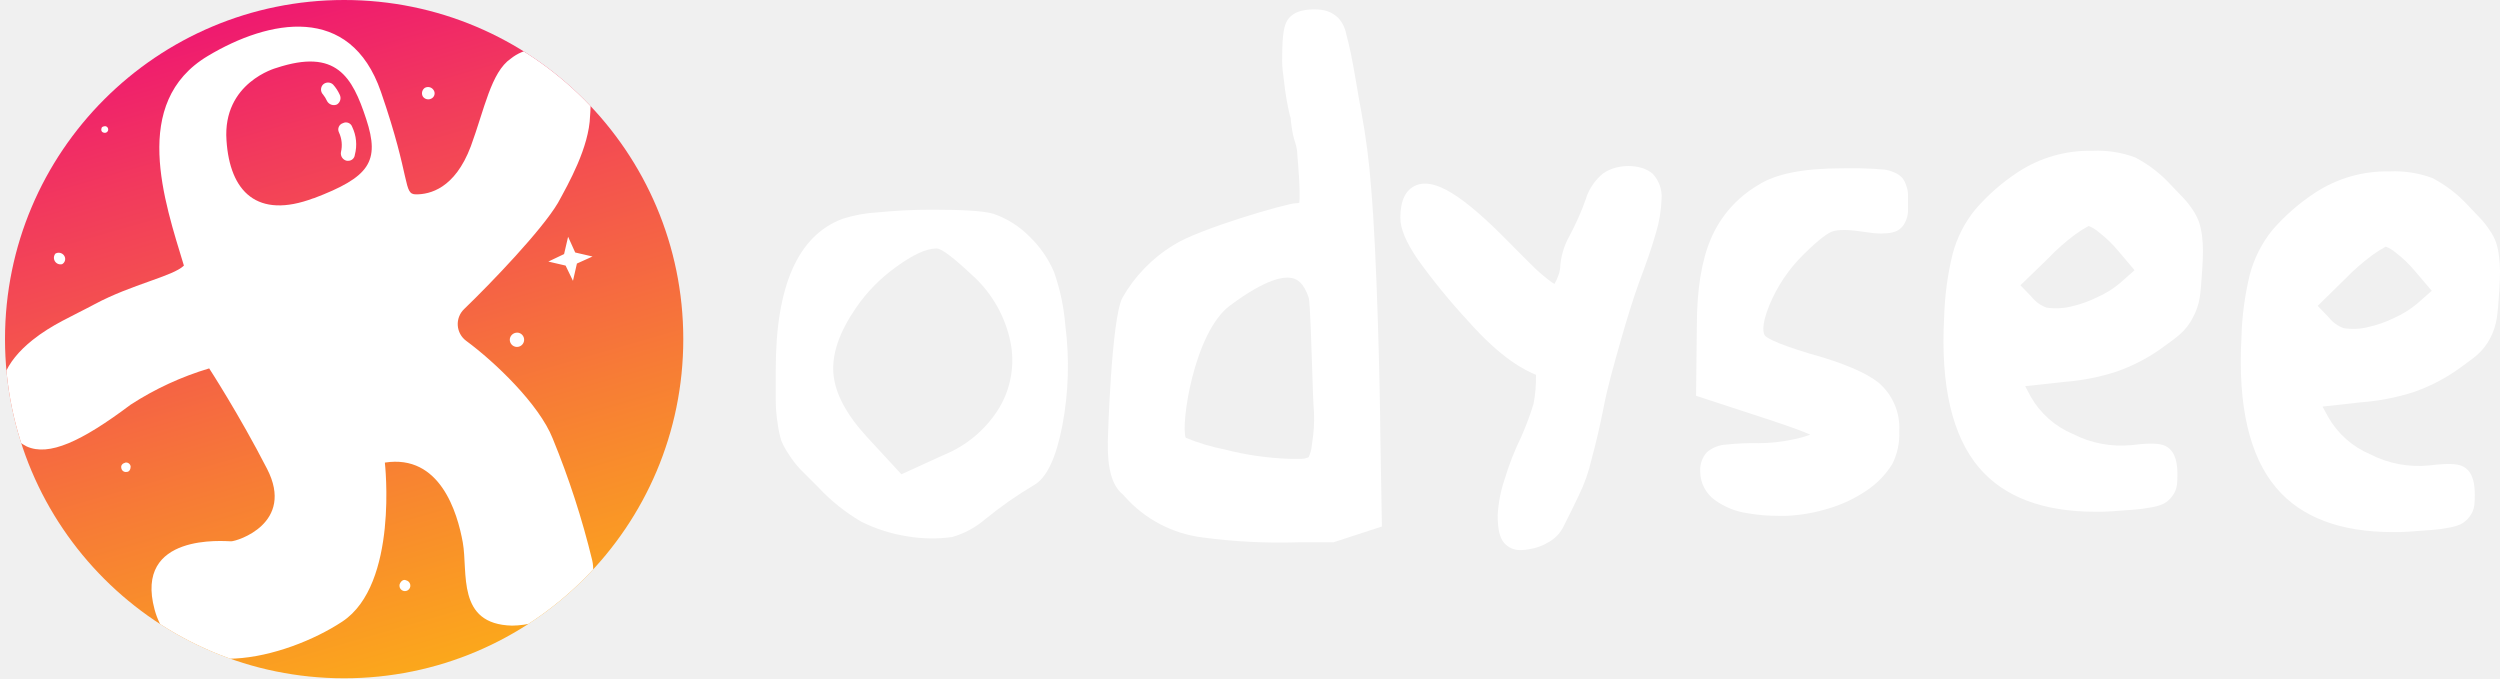
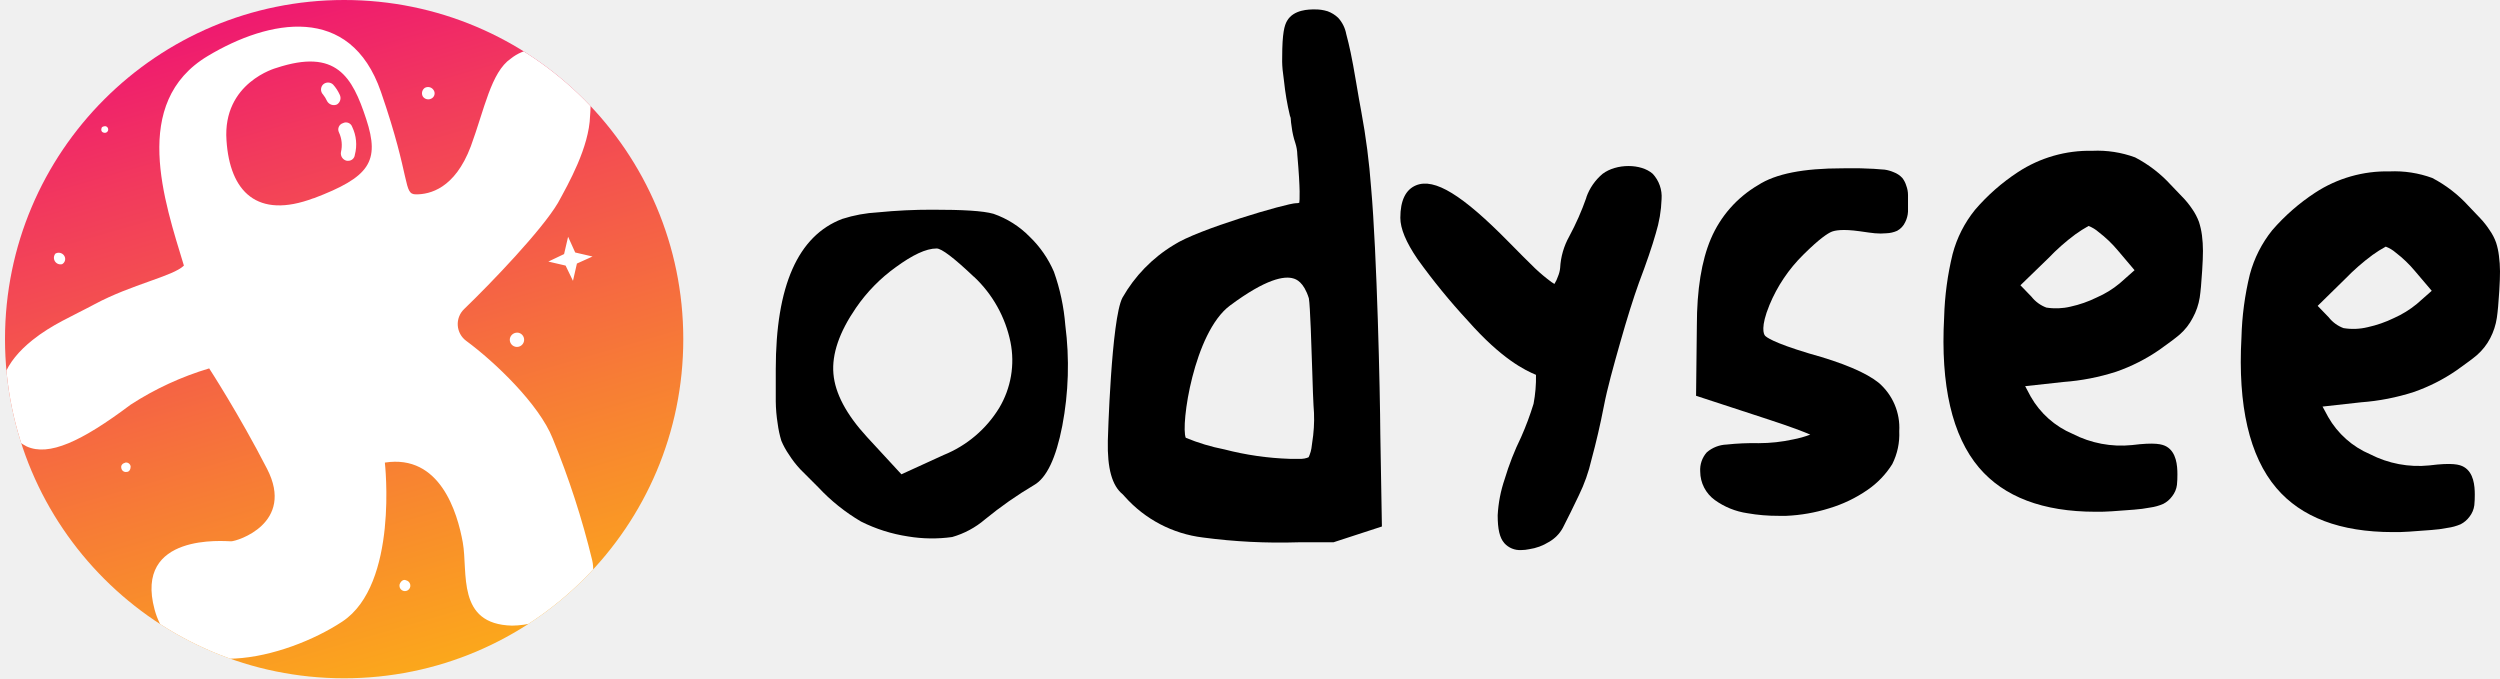
- <svg xmlns="http://www.w3.org/2000/svg" size="16" class="icon icon--OdyseeLogoWhiteText header__logo" aria-hidden="true" data-name="Layer 1" id="Layer_1" stroke-width="0" viewBox="7.69 8.03 379.82 103.05">
+ <svg xmlns="http://www.w3.org/2000/svg" size="16" class="icon icon--OdyseeLogoDarkText header__logo" aria-hidden="true" data-name="Layer 1" id="Layer_1" stroke-width="0" viewBox="7.69 8.03 379.82 103.05">
  <defs>
-     <style>.cls-1--whiteLogo{fill:#fff;}.cls-2--whiteLogo{fill:url(#linear-gradient);}.cls-3--whiteLogo{clip-path:url(#clip-path);}</style>
+     <style>.cls-1--darkLogo{fill:none;}.cls-2--darkLogo{fill:url(#linear-gradient);}.cls-3--darkLogo{clip-path:url(#clip-path);}.cls-4--darkLogo{fill:#fff;}</style>
    <linearGradient id="linear-gradient" x1="45.6" y1="9.82" x2="88.36" y2="157.76" gradientUnits="userSpaceOnUse">
      <stop offset="0" stop-color="#ef1970" />
      <stop offset="0.14" stop-color="#f23b5c" />
      <stop offset="0.45" stop-color="#f77d35" />
      <stop offset="0.7" stop-color="#fcad18" />
      <stop offset="0.89" stop-color="#fecb07" />
      <stop offset="1" stop-color="#ffd600" />
    </linearGradient>
    <clipPath id="clip-path">
-       <rect x="8.45" y="8.03" width="103.05" height="103.05" rx="51.52" />
+       <rect class="cls-1--darkLogo" x="8.45" y="8.03" width="103.05" height="103.05" rx="51.52" />
    </clipPath>
  </defs>
-   <path class="cls-1--whiteLogo" d="M216,36.55A105.13,105.13,0,0,0,214.51,25c-.21-1.11-.45-2.47-.78-4.44s-.61-3.46-.83-4.51-.45-2-.68-2.85A5,5,0,0,0,211,10.74a4.62,4.62,0,0,0-1.61-1,6.27,6.27,0,0,0-2-.28c-.78,0-3.16,0-4.16,1.74-.39.67-.74,1.81-.74,5.57a14.41,14.41,0,0,0,.14,2.48l.14,1.12a40.39,40.39,0,0,0,.89,5.22,2.86,2.86,0,0,0,.12.35,11.3,11.3,0,0,0,.15,1.36,12.27,12.27,0,0,0,.56,2.47,6.14,6.14,0,0,1,.3,1.78c.48,5.45.35,6.88.3,7.28a1.07,1.07,0,0,1-.48.07c-1.4,0-15.06,4-18.61,6.36a22.12,22.12,0,0,0-7.78,8C176.52,56.48,176,74.82,176,75c-.09,4.22.64,6.82,2.27,8.14l.32.35a18.94,18.94,0,0,0,11.85,6.2,88.44,88.44,0,0,0,14.48.73c1.79,0,3.48,0,5.06,0h.3l7.36-2.4-.24-14C217.36,67.55,216.89,46.57,216,36.55ZM207.2,74.16c-.11.88-.2,1.55-.27,2a4.85,4.85,0,0,1-.28,1c-.07.17-.13.29-.14.33l-.24.1a2.82,2.82,0,0,1-.8.15c-.42,0-1,0-1.84,0a45.33,45.33,0,0,1-9.91-1.43,30.77,30.77,0,0,1-5.88-1.77h0c-.8-1.88,1.22-16,6.72-20.09s8.27-4.54,9.65-4.11c.38.12,1.54.48,2.33,3,.2,1,.41,7.6.52,11.15.08,2.47.14,4.51.19,5.14A22.23,22.23,0,0,1,207.2,74.16Z" />
-   <path class="cls-1--whiteLogo" d="M251.17,34.44A8.26,8.26,0,0,0,248.7,38l0,.06a41,41,0,0,1-2.6,5.89,10.94,10.94,0,0,0-1.38,4.79A4.41,4.41,0,0,1,244.4,50a5.3,5.3,0,0,1-.55,1.17l-.44-.28a26.83,26.83,0,0,1-2.5-2.09c-1-1-2.35-2.29-4-4-7.07-7.19-11.28-9.75-14.07-8.62-1.59.65-2.4,2.31-2.4,4.94,0,1.63.85,3.69,2.61,6.27a96.53,96.53,0,0,0,7.64,9.36c5.21,5.9,8.73,7.54,10.36,8.23a21.38,21.38,0,0,1-.37,4.4,45.35,45.35,0,0,1-1.89,5.06,42,42,0,0,0-2.5,6.39,20.24,20.24,0,0,0-1.06,5.49c0,2.11.3,3.41,1,4.22a3.19,3.19,0,0,0,2.57,1.06,5.87,5.87,0,0,0,1.21-.13,7.75,7.75,0,0,0,3-1.1,5.46,5.46,0,0,0,2.12-2.15c.18-.34.58-1.13,1.19-2.37s1-2.08,1.24-2.56a25,25,0,0,0,1.92-5.43c.7-2.58,1.34-5.32,1.88-8.11s1.44-6,2.48-9.67,2-6.73,2.85-9.09c1.16-3.07,2-5.52,2.56-7.5a19.84,19.84,0,0,0,.88-5.21,5.07,5.07,0,0,0-1.35-3.85C257,32.86,253.27,32.86,251.17,34.44Z" />
-   <path class="cls-1--whiteLogo" d="M296.7,35.06a3.39,3.39,0,0,0-1.31-.87A5.37,5.37,0,0,0,294,33.8c-.33,0-.87-.08-1.61-.12s-1.39-.06-2-.08-1.56,0-2.75,0c-6,0-10.18.83-12.84,2.55a17.31,17.31,0,0,0-7.18,8.16c-1.41,3.3-2.13,7.74-2.13,13.17l-.12,10.68,11,3.6c3.51,1.15,5.37,1.87,6.35,2.3a15.28,15.28,0,0,1-2.6.73,24.58,24.58,0,0,1-5.24.57,38,38,0,0,0-4.87.21A4.88,4.88,0,0,0,267,76.75a4,4,0,0,0-1,2.93A5.37,5.37,0,0,0,268.22,84a11.22,11.22,0,0,0,4.94,2,26.55,26.55,0,0,0,4.73.4l1.2,0a25.46,25.46,0,0,0,6.49-1.14,20.68,20.68,0,0,0,5.84-2.8,13.33,13.33,0,0,0,3.76-3.92,10.08,10.08,0,0,0,1.06-5,9,9,0,0,0-3.14-7.37c-1.87-1.5-5.33-3-10.56-4.44-5.54-1.67-6.51-2.49-6.7-2.71s-.7-1.29.68-4.65a23.14,23.14,0,0,1,5.14-7.64c2.55-2.54,3.78-3.27,4.28-3.48s1.66-.46,4.33-.08c1,.15,1.77.25,2.27.3a9.47,9.47,0,0,0,1.76,0,4.44,4.44,0,0,0,1.61-.37,2.83,2.83,0,0,0,1.24-1.33,4,4,0,0,0,.42-1.58c0-.35,0-.87,0-1.57V37.65a4,4,0,0,0-.26-1.4A3.59,3.59,0,0,0,296.7,35.06Z" />
-   <path class="cls-1--whiteLogo" d="M341.77,41.73a8.9,8.9,0,0,0-1-1.91,13,13,0,0,0-1.64-2l-1.61-1.68a19.65,19.65,0,0,0-5.45-4.2,16.56,16.56,0,0,0-6.49-1,19.81,19.81,0,0,0-11.31,3.24h0a30.8,30.8,0,0,0-6.52,5.73,17.93,17.93,0,0,0-3.4,6.7,45.67,45.67,0,0,0-1.29,9.6c-.57,10.37,1.22,18.06,5.31,22.88,3.78,4.44,9.71,6.69,17.69,6.69.81,0,1.64,0,2.49-.07l3.38-.25a21.33,21.33,0,0,0,2.43-.32,7.45,7.45,0,0,0,2-.56,3.81,3.81,0,0,0,1.33-1.14,3.5,3.5,0,0,0,.74-1.75,14.71,14.71,0,0,0,.07-1.59c0-1.39-.17-3.34-1.63-4.21-.67-.39-1.77-.68-5.28-.24a16.13,16.13,0,0,1-9-1.7,13.27,13.27,0,0,1-6.38-5.67l-.84-1.58,5.84-.64a34.24,34.24,0,0,0,8-1.56,27.41,27.41,0,0,0,6.56-3.33c1.4-1,2.42-1.75,3.07-2.31a8.54,8.54,0,0,0,2-2.56,9.49,9.49,0,0,0,1.05-3.07c.13-.87.26-2.23.37-4.08q.12-1.87.12-3a18.62,18.62,0,0,0-.15-2.37A11.51,11.51,0,0,0,341.77,41.73ZM316.33,53.11l-1.68-1.74,4.24-4.11A32,32,0,0,1,323,43.63a20.31,20.31,0,0,1,2-1.27,5,5,0,0,1,1.52.92,18.22,18.22,0,0,1,2.93,2.8l2.54,3-2.26,2a14.46,14.46,0,0,1-3.48,2.14,17.43,17.43,0,0,1-4,1.4,9.45,9.45,0,0,1-3.66.14A5.19,5.19,0,0,1,316.33,53.11Z" />
-   <path class="cls-1--whiteLogo" d="M387.35,46.9a10.38,10.38,0,0,0-.43-2,7.76,7.76,0,0,0-1-1.92,12.53,12.53,0,0,0-1.42-1.8l-1.82-1.91a19.86,19.86,0,0,0-5.46-4.2,16.66,16.66,0,0,0-6.48-1,19.84,19.84,0,0,0-11.32,3.24h0A31.34,31.34,0,0,0,352.91,43a18.23,18.23,0,0,0-3.4,6.7,45.1,45.1,0,0,0-1.28,9.6c-.57,10.37,1.21,18.07,5.31,22.88,3.77,4.44,9.71,6.69,17.68,6.69.81,0,1.64,0,2.49-.07l3.39-.25a19.3,19.3,0,0,0,2.43-.32,7.71,7.71,0,0,0,2-.55,3.82,3.82,0,0,0,1.34-1.14,3.54,3.54,0,0,0,.74-1.76,14.71,14.71,0,0,0,.07-1.59c0-1.39-.17-3.34-1.64-4.21-.67-.39-1.77-.68-5.27-.24a16.09,16.09,0,0,1-9-1.7,13.29,13.29,0,0,1-6.37-5.67l-.85-1.57,5.85-.65a34.15,34.15,0,0,0,8-1.56,27.23,27.23,0,0,0,6.56-3.33c1.4-1,2.43-1.75,3.07-2.3a8.82,8.82,0,0,0,2-2.56,9.87,9.87,0,0,0,1-3.08c.13-.87.26-2.23.37-4.08.08-1.25.11-2.24.11-3A18.62,18.62,0,0,0,387.35,46.9Zm-25.86,9.34-1.68-1.74L364,50.39a33.45,33.45,0,0,1,4.15-3.63,18.65,18.65,0,0,1,2-1.26,5,5,0,0,1,1.52.91,18.17,18.17,0,0,1,2.92,2.8l2.55,3-2.27,2a15.16,15.16,0,0,1-3.47,2.14,17.83,17.83,0,0,1-4,1.39,9.23,9.23,0,0,1-3.66.14A5.08,5.08,0,0,1,361.49,56.24Z" />
-   <path class="cls-1--whiteLogo" d="M135.65,41.29a21.51,21.51,0,0,1,5.44-1,82,82,0,0,1,8.25-.4c4.56,0,7.65.16,9.28.62A14.23,14.23,0,0,1,164.13,44a16.32,16.32,0,0,1,3.68,5.32,31.66,31.66,0,0,1,1.73,8.12,48.43,48.43,0,0,1-.46,15.29q-1.43,7.38-4.3,9a60,60,0,0,0-7.43,5.2,13.3,13.3,0,0,1-5,2.69,22.19,22.19,0,0,1-6.71-.09,23.84,23.84,0,0,1-7.13-2.26A28.75,28.75,0,0,1,132,82.05q-1.89-1.86-2.7-2.7a14.72,14.72,0,0,1-1.73-2.23A11.59,11.59,0,0,1,126.4,75a15.75,15.75,0,0,1-.56-2.61,22.94,22.94,0,0,1-.29-3.4V64.15Q125.55,45.13,135.65,41.29Zm20,8.79q-4.53-4.3-5.66-4.3c-1.62,0-3.68,1-6.19,2.83a25.06,25.06,0,0,0-6.07,6.2q-3.8,5.53-3.42,10t5.1,9.61l5.23,5.67,6.41-2.93A17.64,17.64,0,0,0,159.5,70a14.09,14.09,0,0,0,1.71-10A18.78,18.78,0,0,0,155.67,50.08Z" />
-   <rect class="cls-2--whiteLogo" x="8.45" y="8.03" width="103.05" height="103.05" rx="51.52" />
-   <g class="cls-3--whiteLogo">
-     <path class="cls-1--whiteLogo" d="M17.12,48.17a.9.9,0,0,0,.31-1.31,1,1,0,0,0-1.32-.3,1,1,0,0,0,1,1.61ZM73.24,23a.88.88,0,0,0,.3-1.32,1,1,0,0,0-1.31-.3,1,1,0,0,0-.3,1.31A1,1,0,0,0,73.24,23ZM85.17,59.4a1.09,1.09,0,1,0,1.32-.81A1.13,1.13,0,0,0,85.17,59.4ZM69.4,96.2c-.41-.2-.81.1-1,.61a.83.83,0,1,0,1-.61Zm-45.89-68a.51.51,0,1,0,.2-1c-.3,0-.61.1-.61.4A.45.45,0,0,0,23.51,28.19Zm3.22,50.12c-.41.1-.71.4-.61.81a.69.69,0,0,0,.81.6c.4,0,.61-.4.61-.81A.69.69,0,0,0,26.73,78.31ZM94,44l-.61,2.63L91,47.77l2.62.61,1.12,2.32.6-2.63L97.71,47l-2.63-.61ZM59.79,26.74a1,1,0,0,0-.6,1.41,4.59,4.59,0,0,1,.3,3,1.14,1.14,0,0,0,.91,1.31h.2a1,1,0,0,0,1-.91,6.14,6.14,0,0,0-.4-4.24A1,1,0,0,0,59.79,26.74Zm-.5-4.35a6,6,0,0,0-1-1.52,1.11,1.11,0,0,0-1.52,0,1.09,1.09,0,0,0,0,1.52,4.6,4.6,0,0,1,.61,1,1.18,1.18,0,0,0,1.51.51A1.15,1.15,0,0,0,59.29,22.39ZM97.66,93.14a128,128,0,0,0-6-18.49C89.59,69.43,82.85,63,78.5,59.8A3.16,3.16,0,0,1,78.19,55C82.44,50.9,90,43,92.45,38.87c1.6-2.92,4.75-8.46,4.89-13.26.31-3.57-.18-7.7-4.91-9.59a6.9,6.9,0,0,0-7.14.92c-3,2.06-4,7.7-6.07,13.32-2.44,6.48-6.28,7.3-8.31,7.3s-.7-2.14-5.35-15.59-17-11-26.29-5.44c-11.83,7.07-6.58,22.14-3.64,31.85C34,50,27.74,51.21,22.08,54.24c-3.52,1.89-6.53,3.11-9.47,5.47-4.09,3.29-5.86,7-4.44,12.06a7.22,7.22,0,0,0,3.58,4.09c3.34,1.52,8.26-.69,15.79-6.35A46.19,46.19,0,0,1,39.47,64s4.55,7,8.8,15.27-4.56,11-5.47,11S28,88.92,31.18,100.65s19.92,7.48,28.51,1.82,6.47-24.16,6.47-24.16C74.55,77,77.18,85.89,78,90.44s-1,12.44,7.48,12.64a13.28,13.28,0,0,0,3.54-.51c4.58-1.06,7.23-3.36,8.32-5.81A5.84,5.84,0,0,0,97.66,93.14Zm-42.32-55c-8.59,3.24-12.74-1-13.24-8.79-.61-8.8,7.58-11,7.58-11,9.1-3,11.53,1.31,13.65,7.78S63.84,34.93,55.34,38.16Z" />
+   <path d="M216,36.55A105.13,105.13,0,0,0,214.51,25c-.21-1.11-.45-2.47-.78-4.44s-.61-3.46-.83-4.51-.45-2-.68-2.85A5,5,0,0,0,211,10.74a4.62,4.62,0,0,0-1.61-1,6.27,6.27,0,0,0-2-.28c-.78,0-3.16,0-4.16,1.74-.39.67-.74,1.81-.74,5.57a14.41,14.41,0,0,0,.14,2.48l.14,1.12a40.39,40.39,0,0,0,.89,5.22,2.86,2.86,0,0,0,.12.35,11.3,11.3,0,0,0,.15,1.36,12.27,12.27,0,0,0,.56,2.47,6.14,6.14,0,0,1,.3,1.78c.48,5.45.35,6.88.3,7.28a1.07,1.07,0,0,1-.48.07c-1.4,0-15.06,4-18.61,6.36a22.12,22.12,0,0,0-7.78,8C176.52,56.48,176,74.82,176,75c-.09,4.22.64,6.82,2.27,8.14l.32.35a18.94,18.94,0,0,0,11.85,6.2,88.44,88.44,0,0,0,14.48.73c1.79,0,3.48,0,5.06,0h.3l7.36-2.4-.24-14C217.36,67.55,216.89,46.57,216,36.55ZM207.2,74.16c-.11.88-.2,1.55-.27,2a4.85,4.85,0,0,1-.28,1c-.07.17-.13.29-.14.33l-.24.1a2.82,2.82,0,0,1-.8.15c-.42,0-1,0-1.84,0a45.33,45.33,0,0,1-9.91-1.43,30.77,30.77,0,0,1-5.88-1.77h0c-.8-1.88,1.22-16,6.72-20.09s8.27-4.54,9.65-4.11c.38.12,1.54.48,2.33,3,.2,1,.41,7.6.52,11.15.08,2.47.14,4.51.19,5.14A22.23,22.23,0,0,1,207.2,74.16Z" />
+   <path d="M251.17,34.44A8.26,8.26,0,0,0,248.7,38l0,.06a41,41,0,0,1-2.6,5.89,10.94,10.94,0,0,0-1.38,4.79A4.41,4.41,0,0,1,244.4,50a5.3,5.3,0,0,1-.55,1.17l-.44-.28a26.83,26.83,0,0,1-2.5-2.09c-1-1-2.35-2.29-4-4-7.07-7.19-11.28-9.75-14.07-8.62-1.59.65-2.4,2.31-2.4,4.94,0,1.63.85,3.69,2.61,6.27a96.53,96.53,0,0,0,7.64,9.36c5.21,5.9,8.73,7.54,10.36,8.23a21.38,21.38,0,0,1-.37,4.4,45.35,45.35,0,0,1-1.89,5.06,42,42,0,0,0-2.5,6.39,20.24,20.24,0,0,0-1.06,5.49c0,2.11.3,3.41,1,4.22a3.19,3.19,0,0,0,2.57,1.06,5.87,5.87,0,0,0,1.21-.13,7.75,7.75,0,0,0,3-1.1,5.46,5.46,0,0,0,2.12-2.15c.18-.34.58-1.13,1.19-2.37s1-2.08,1.24-2.56a25,25,0,0,0,1.92-5.43c.7-2.58,1.34-5.32,1.88-8.11s1.44-6,2.48-9.67,2-6.73,2.85-9.09c1.16-3.07,2-5.52,2.56-7.5a19.84,19.84,0,0,0,.88-5.21,5.07,5.07,0,0,0-1.35-3.85C257,32.86,253.27,32.86,251.17,34.44Z" />
+   <path d="M296.7,35.06a3.39,3.39,0,0,0-1.31-.87A5.37,5.37,0,0,0,294,33.8c-.33,0-.87-.08-1.61-.12s-1.39-.06-2-.08-1.56,0-2.75,0c-6,0-10.18.83-12.84,2.55a17.31,17.31,0,0,0-7.18,8.16c-1.41,3.3-2.13,7.74-2.13,13.17l-.12,10.68,11,3.6c3.51,1.15,5.37,1.87,6.35,2.3a15.28,15.28,0,0,1-2.6.73,24.58,24.58,0,0,1-5.24.57,38,38,0,0,0-4.87.21A4.88,4.88,0,0,0,267,76.75a4,4,0,0,0-1,2.93A5.37,5.37,0,0,0,268.22,84a11.22,11.22,0,0,0,4.94,2,26.55,26.55,0,0,0,4.73.4l1.2,0a25.46,25.46,0,0,0,6.49-1.14,20.68,20.68,0,0,0,5.84-2.8,13.33,13.33,0,0,0,3.76-3.92,10.08,10.08,0,0,0,1.06-5,9,9,0,0,0-3.14-7.37c-1.87-1.5-5.33-3-10.56-4.44-5.54-1.67-6.51-2.49-6.7-2.71s-.7-1.29.68-4.65a23.14,23.14,0,0,1,5.14-7.64c2.55-2.54,3.78-3.27,4.28-3.48s1.66-.46,4.33-.08c1,.15,1.77.25,2.27.3a9.47,9.47,0,0,0,1.76,0,4.44,4.44,0,0,0,1.61-.37,2.83,2.83,0,0,0,1.24-1.33,4,4,0,0,0,.42-1.58c0-.35,0-.87,0-1.57V37.65a4,4,0,0,0-.26-1.4A3.59,3.59,0,0,0,296.7,35.06Z" />
+   <path d="M341.77,41.73a8.9,8.9,0,0,0-1-1.91,13,13,0,0,0-1.64-2l-1.61-1.68a19.65,19.65,0,0,0-5.45-4.2,16.56,16.56,0,0,0-6.49-1,19.81,19.81,0,0,0-11.31,3.24h0a30.8,30.8,0,0,0-6.52,5.73,17.93,17.93,0,0,0-3.4,6.7,45.67,45.67,0,0,0-1.29,9.6c-.57,10.37,1.22,18.06,5.31,22.88,3.78,4.44,9.71,6.69,17.69,6.69.81,0,1.64,0,2.49-.07l3.38-.25a21.33,21.33,0,0,0,2.43-.32,7.45,7.45,0,0,0,2-.56,3.81,3.81,0,0,0,1.33-1.14,3.5,3.5,0,0,0,.74-1.75,14.71,14.71,0,0,0,.07-1.59c0-1.39-.17-3.34-1.63-4.21-.67-.39-1.77-.68-5.28-.24a16.13,16.13,0,0,1-9-1.7,13.27,13.27,0,0,1-6.38-5.67l-.84-1.58,5.84-.64a34.24,34.24,0,0,0,8-1.56,27.41,27.41,0,0,0,6.56-3.33c1.4-1,2.42-1.75,3.07-2.31a8.54,8.54,0,0,0,2-2.56,9.49,9.49,0,0,0,1.05-3.07c.13-.87.26-2.23.37-4.08q.12-1.87.12-3a18.62,18.62,0,0,0-.15-2.37A11.51,11.51,0,0,0,341.77,41.73ZM316.33,53.11l-1.68-1.74,4.24-4.11A32,32,0,0,1,323,43.63a20.31,20.31,0,0,1,2-1.27,5,5,0,0,1,1.52.92,18.22,18.22,0,0,1,2.93,2.8l2.54,3-2.26,2a14.46,14.46,0,0,1-3.48,2.14,17.43,17.43,0,0,1-4,1.4,9.45,9.45,0,0,1-3.66.14A5.19,5.19,0,0,1,316.33,53.11Z" />
+   <path d="M387.35,46.9a10.38,10.38,0,0,0-.43-2,7.76,7.76,0,0,0-1-1.92,12.53,12.53,0,0,0-1.42-1.8l-1.82-1.91a19.86,19.86,0,0,0-5.46-4.2,16.66,16.66,0,0,0-6.48-1,19.84,19.84,0,0,0-11.32,3.24h0A31.34,31.34,0,0,0,352.91,43a18.23,18.23,0,0,0-3.4,6.7,45.1,45.1,0,0,0-1.28,9.6c-.57,10.37,1.21,18.07,5.31,22.88,3.77,4.44,9.71,6.69,17.68,6.69.81,0,1.64,0,2.49-.07l3.39-.25a19.3,19.3,0,0,0,2.43-.32,7.71,7.71,0,0,0,2-.55,3.82,3.82,0,0,0,1.34-1.14,3.54,3.54,0,0,0,.74-1.76,14.71,14.71,0,0,0,.07-1.59c0-1.39-.17-3.34-1.64-4.21-.67-.39-1.77-.68-5.27-.24a16.09,16.09,0,0,1-9-1.7,13.29,13.29,0,0,1-6.37-5.67l-.85-1.57,5.85-.65a34.15,34.15,0,0,0,8-1.56,27.23,27.23,0,0,0,6.56-3.33c1.4-1,2.43-1.75,3.07-2.3a8.82,8.82,0,0,0,2-2.56,9.87,9.87,0,0,0,1-3.08c.13-.87.26-2.23.37-4.08.08-1.25.11-2.24.11-3A18.62,18.62,0,0,0,387.35,46.9Zm-25.86,9.34-1.68-1.74L364,50.39a33.45,33.45,0,0,1,4.15-3.63,18.65,18.65,0,0,1,2-1.26,5,5,0,0,1,1.52.91,18.17,18.17,0,0,1,2.92,2.8l2.55,3-2.27,2a15.16,15.16,0,0,1-3.47,2.14,17.83,17.83,0,0,1-4,1.39,9.23,9.23,0,0,1-3.66.14A5.08,5.08,0,0,1,361.49,56.24Z" />
+   <path d="M135.65,41.29a21.51,21.51,0,0,1,5.44-1,82,82,0,0,1,8.25-.4c4.56,0,7.65.16,9.28.62A14.23,14.23,0,0,1,164.13,44a16.32,16.32,0,0,1,3.68,5.32,31.66,31.66,0,0,1,1.73,8.12,48.43,48.43,0,0,1-.46,15.29q-1.43,7.38-4.3,9a60,60,0,0,0-7.43,5.2,13.3,13.3,0,0,1-5,2.69,22.19,22.19,0,0,1-6.71-.09,23.84,23.84,0,0,1-7.13-2.26A28.75,28.75,0,0,1,132,82.05q-1.89-1.86-2.7-2.7a14.72,14.72,0,0,1-1.73-2.23A11.59,11.59,0,0,1,126.4,75a15.75,15.75,0,0,1-.56-2.61,22.94,22.94,0,0,1-.29-3.4V64.15Q125.55,45.13,135.65,41.29Zm20,8.79q-4.53-4.3-5.66-4.3c-1.62,0-3.68,1-6.19,2.83a25.06,25.06,0,0,0-6.07,6.2q-3.8,5.53-3.42,10t5.1,9.61l5.23,5.67,6.41-2.93A17.64,17.64,0,0,0,159.5,70a14.09,14.09,0,0,0,1.71-10A18.78,18.78,0,0,0,155.67,50.08Z" />
+   <rect class="cls-2--darkLogo" x="8.45" y="8.03" width="103.05" height="103.05" rx="51.52" />
+   <g class="cls-3--darkLogo">
+     <path class="cls-4--darkLogo" d="M17.12,48.17a.9.9,0,0,0,.31-1.31,1,1,0,0,0-1.32-.3,1,1,0,0,0,1,1.61ZM73.24,23a.88.88,0,0,0,.3-1.32,1,1,0,0,0-1.31-.3,1,1,0,0,0-.3,1.31A1,1,0,0,0,73.24,23ZM85.17,59.4a1.09,1.09,0,1,0,1.32-.81A1.13,1.13,0,0,0,85.17,59.4ZM69.4,96.2c-.41-.2-.81.1-1,.61a.83.83,0,1,0,1-.61Zm-45.89-68a.51.51,0,1,0,.2-1c-.3,0-.61.1-.61.4A.45.45,0,0,0,23.51,28.19Zm3.22,50.12c-.41.1-.71.4-.61.81a.69.69,0,0,0,.81.6c.4,0,.61-.4.61-.81A.69.69,0,0,0,26.73,78.31ZM94,44l-.61,2.63L91,47.77l2.62.61,1.12,2.32.6-2.63L97.71,47l-2.63-.61ZM59.29,22.39a6,6,0,0,0-1-1.52,1.11,1.11,0,0,0-1.52,0,1.09,1.09,0,0,0,0,1.52,4.6,4.6,0,0,1,.61,1,1.18,1.18,0,0,0,1.51.51A1.15,1.15,0,0,0,59.29,22.39Zm.5,4.35a1,1,0,0,0-.6,1.41,4.59,4.59,0,0,1,.3,3,1.14,1.14,0,0,0,.91,1.31h.2a1,1,0,0,0,1-.91,6.14,6.14,0,0,0-.4-4.24A1,1,0,0,0,59.79,26.74Zm37.87,66.4a128,128,0,0,0-6-18.49C89.59,69.43,82.85,63,78.5,59.8A3.16,3.16,0,0,1,78.19,55C82.44,50.9,90,43,92.45,38.87c1.6-2.92,4.75-8.46,4.89-13.26.31-3.57-.18-7.7-4.91-9.59a6.9,6.9,0,0,0-7.14.92c-3,2.06-4,7.7-6.07,13.32-2.44,6.48-6.28,7.3-8.31,7.3s-.7-2.14-5.35-15.59-17-11-26.29-5.44c-11.83,7.07-6.58,22.14-3.64,31.85C34,50,27.74,51.21,22.08,54.24c-3.52,1.89-6.53,3.11-9.47,5.47-4.09,3.29-5.86,7-4.44,12.06a7.22,7.22,0,0,0,3.58,4.09c3.34,1.52,8.26-.69,15.79-6.35A46.19,46.19,0,0,1,39.47,64s4.55,7,8.8,15.27-4.56,11-5.47,11S28,88.92,31.18,100.65s19.92,7.48,28.51,1.82,6.47-24.16,6.47-24.16C74.55,77,77.18,85.89,78,90.44s-1,12.44,7.48,12.64a13.28,13.28,0,0,0,3.54-.51c4.58-1.06,7.23-3.36,8.32-5.81A5.84,5.84,0,0,0,97.66,93.14Zm-42.32-55c-8.59,3.24-12.74-1-13.24-8.79-.61-8.8,7.58-11,7.58-11,9.1-3,11.53,1.31,13.65,7.78S63.84,34.93,55.34,38.16Z" />
  </g>
</svg>
